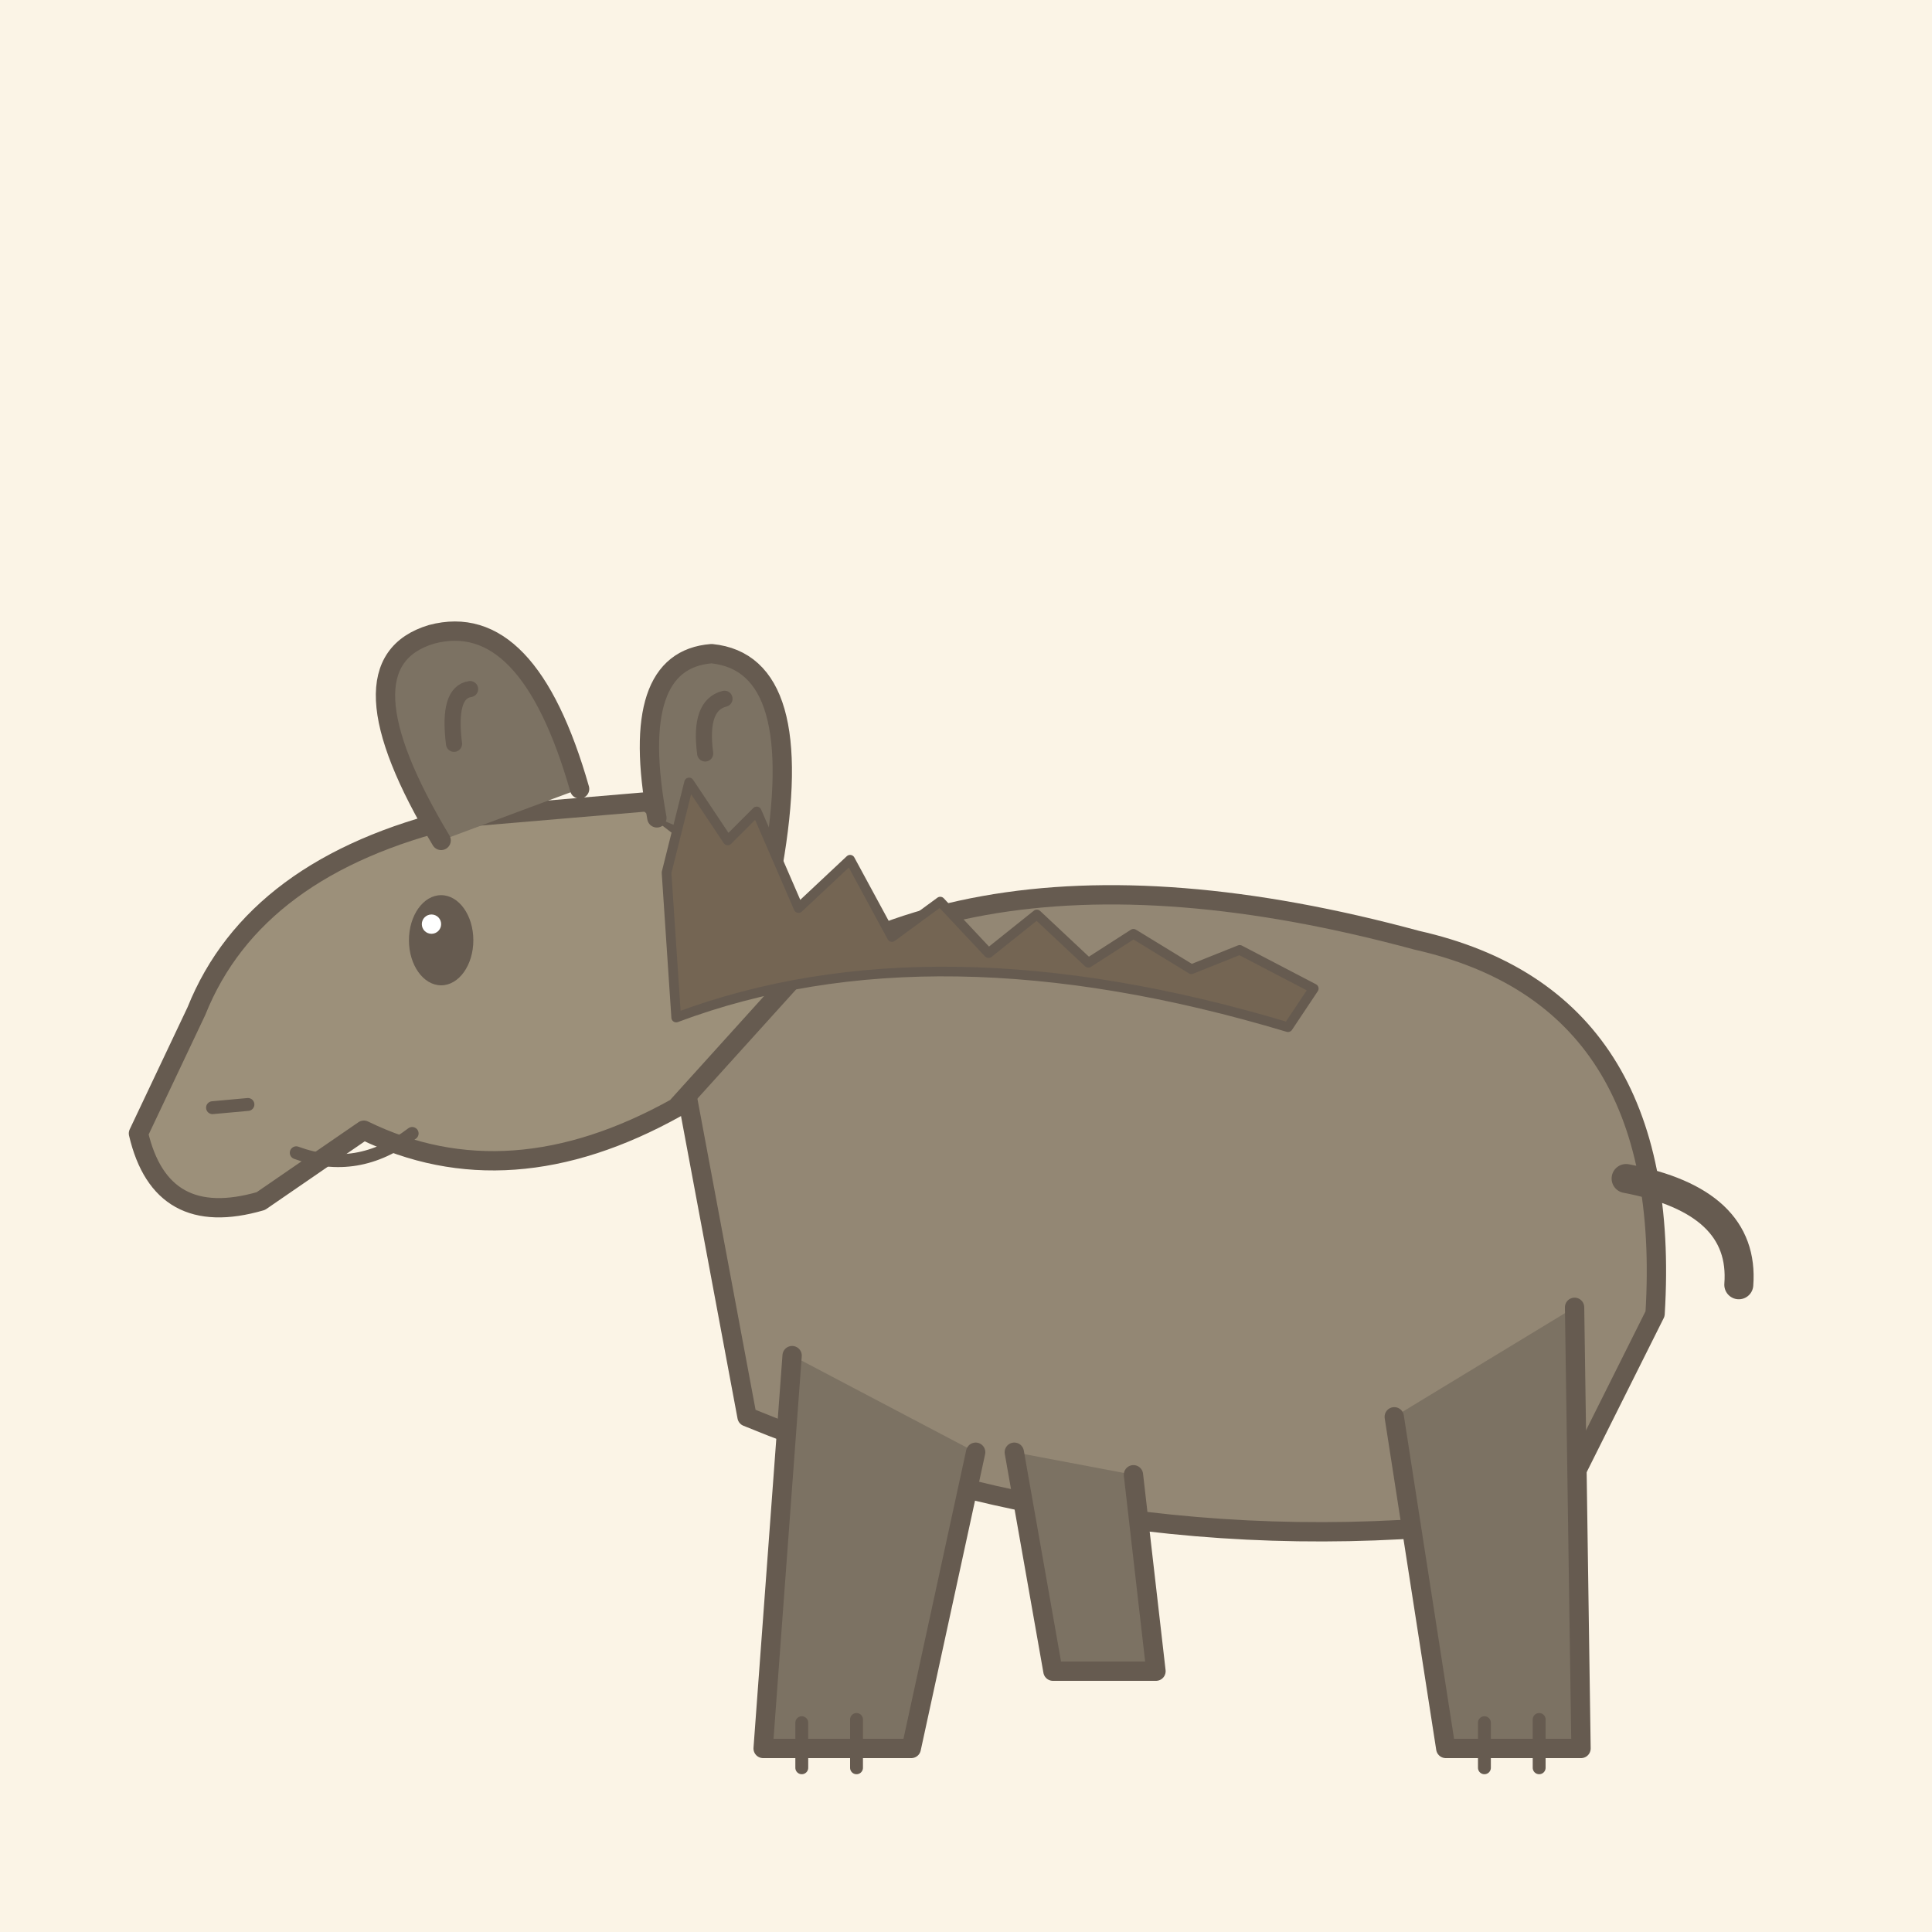
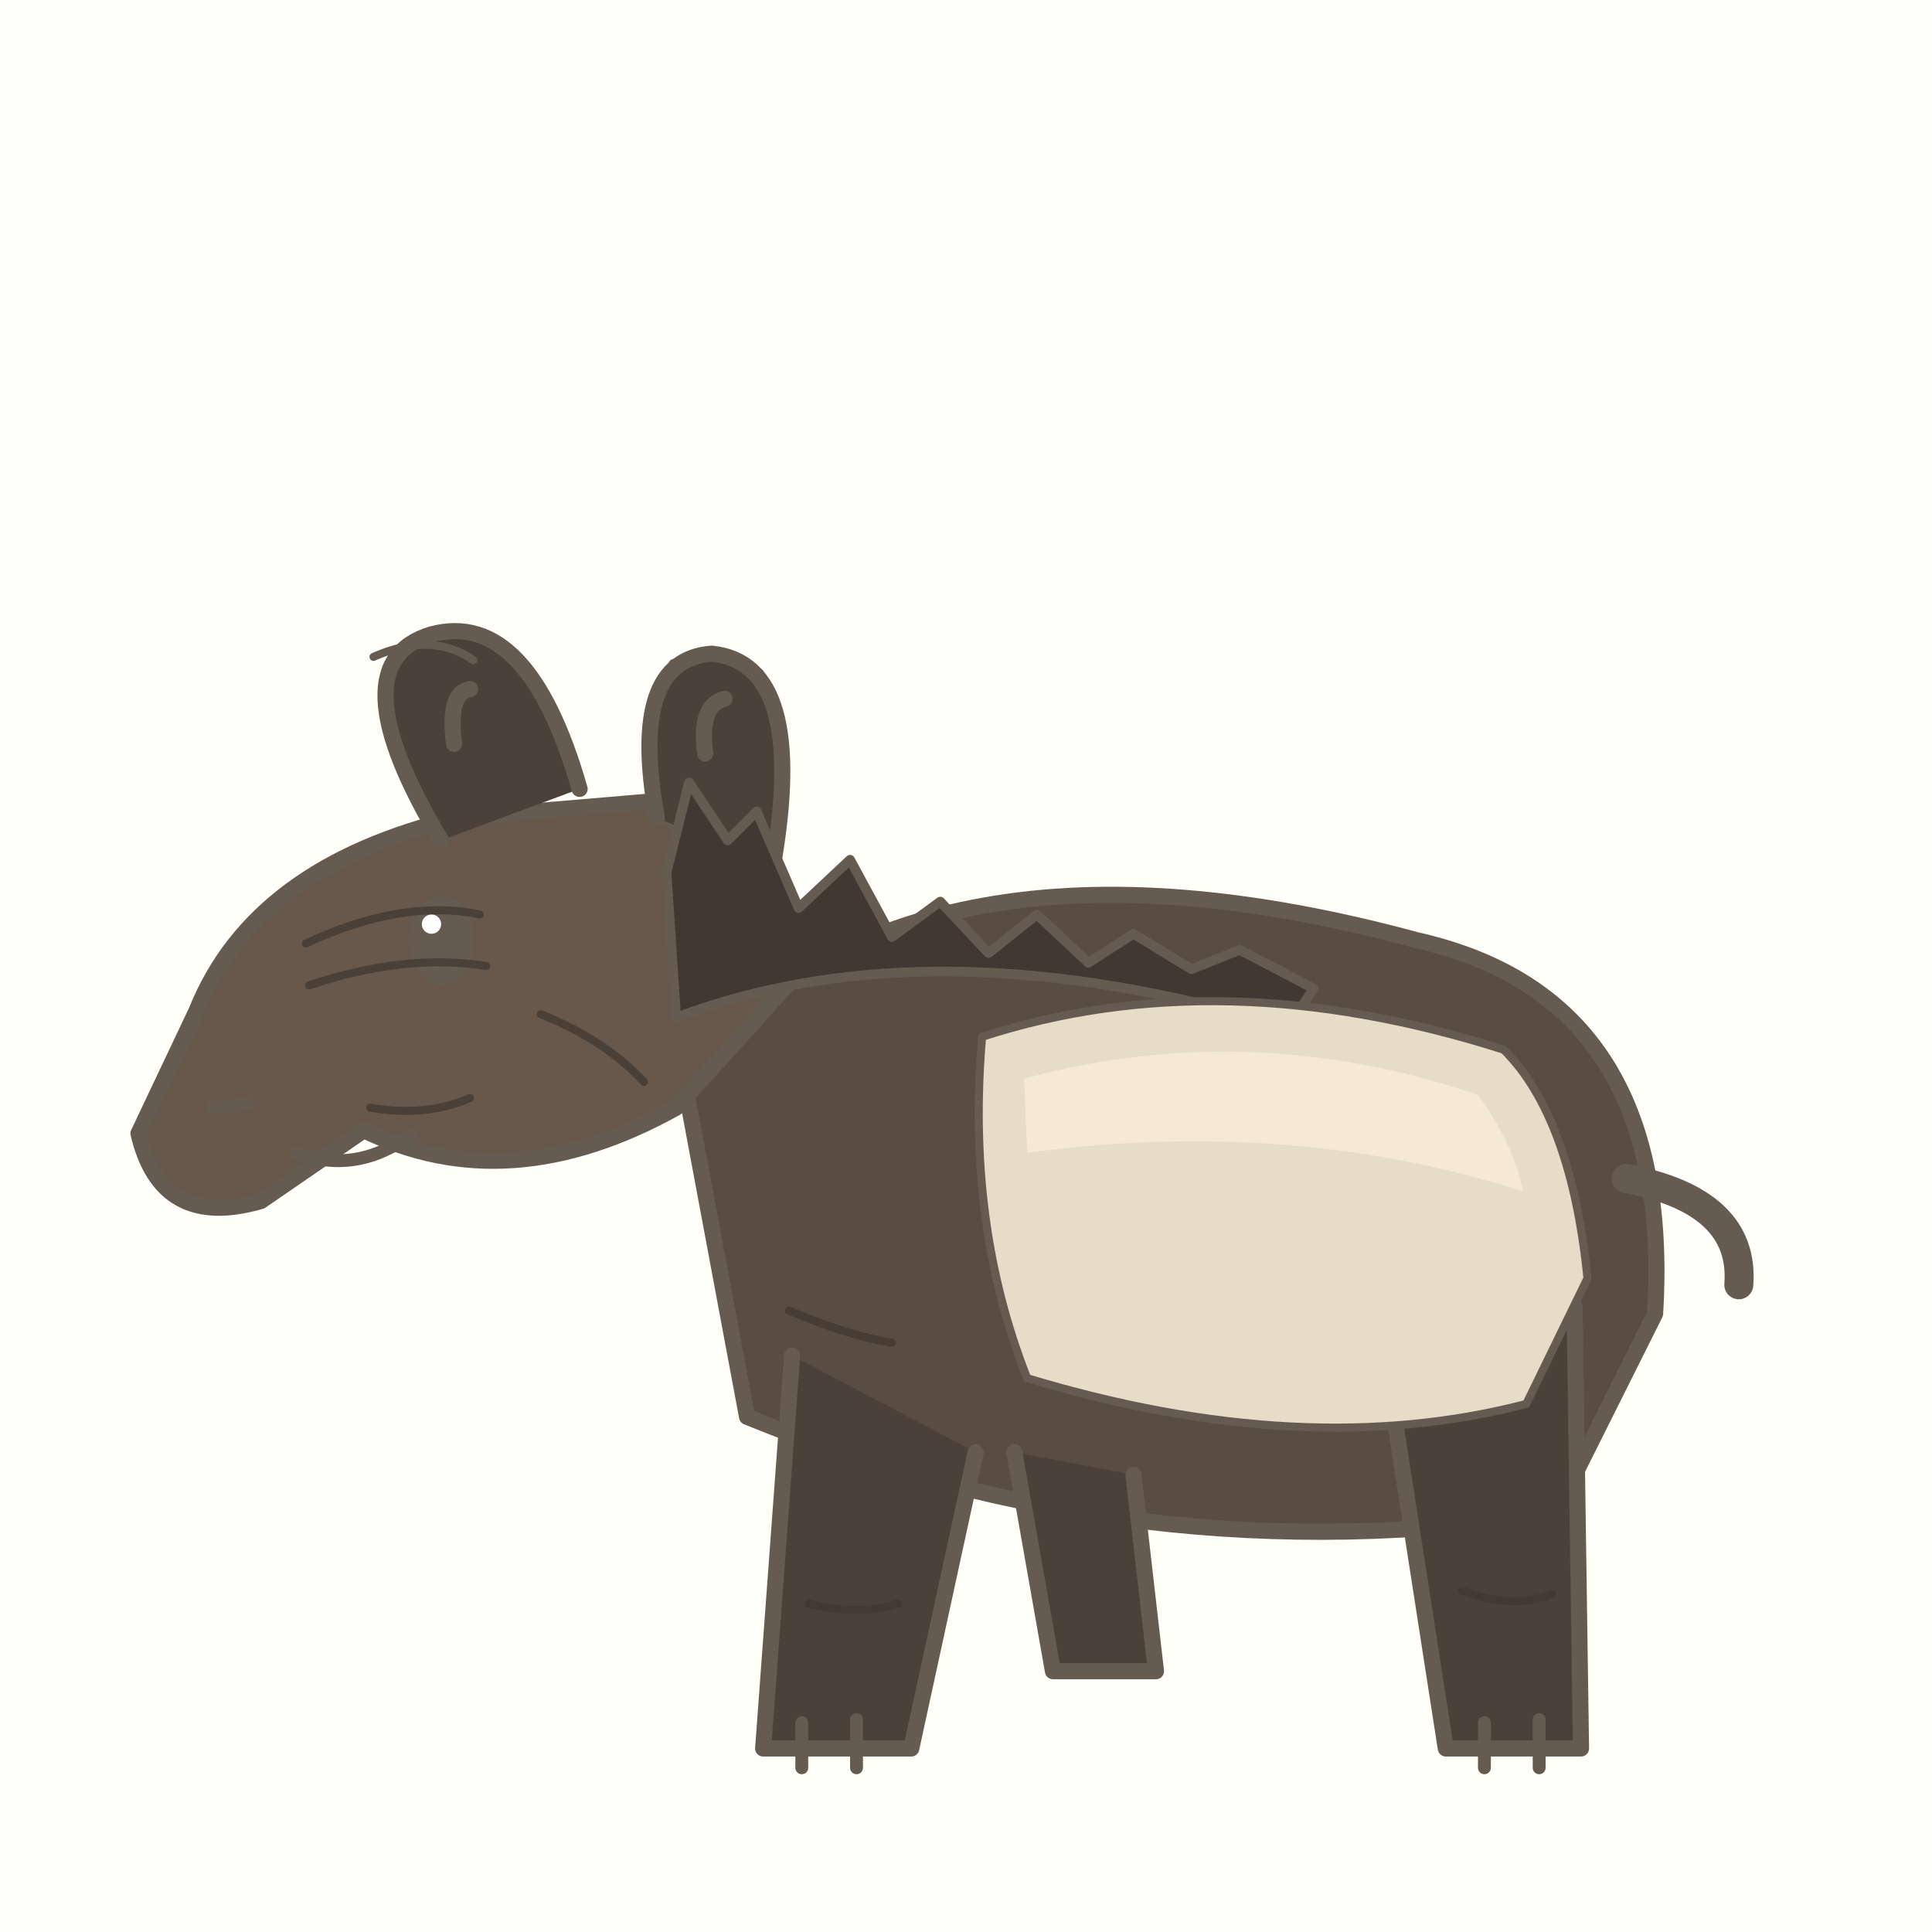
<svg xmlns="http://www.w3.org/2000/svg" width="600" height="600" viewBox="0 0 600 600" data-full-animal="tapir" data-illustration="complete">
-   <rect width="600" height="600" fill="#fbf4e6" />
-   <path d="M212 333Q285 250 440 292Q520 310 514 408L483 470Q354 490 232 440Z" fill="#938774" stroke="#665b50" stroke-width="6" stroke-linecap="round" stroke-linejoin="round" />
-   <path d="M246 421L237 543L283 543L303 451M433 440L449 543L491 543L489 406M315 451L327 519L359 519L352 458" fill="#7c7263" stroke="#665b50" stroke-width="6" stroke-linecap="round" stroke-linejoin="round" />
-   <path d="M210 344Q158 373 113 351L81 373Q50 382 43 352L61 314Q79 269 142 254L201 249L257 292Z" fill="#9c907a" stroke="#665b50" stroke-width="6" stroke-linecap="round" stroke-linejoin="round" />
-   <path d="M137 261Q104 206 134 197Q164 189 180 245M204 254Q195 205 221 203Q251 206 240 269" fill="#7c7263" stroke="#665b50" stroke-width="6" stroke-linecap="round" stroke-linejoin="round" />
+   <rect width="600" height="600" fill="#fffef8" />
+   <path d="M212 333Q285 250 440 292Q520 310 514 408L483 470Q354 490 232 440Z" fill="#594d43" stroke="#665b50" stroke-width="5" stroke-linecap="round" stroke-linejoin="round" />
+   <path d="M246 421L237 543L283 543L303 451M433 440L449 543L491 543L489 406M315 451L327 519L359 519L352 458" fill="#4c4139" stroke="#665b50" stroke-width="5" stroke-linecap="round" stroke-linejoin="round" />
+   <path d="M210 344Q158 373 113 351L81 373Q50 382 43 352L61 314Q79 269 142 254L201 249L257 292Z" fill="#68574b" stroke="#665b50" stroke-width="5" stroke-linecap="round" stroke-linejoin="round" />
+   <path d="M137 261Q104 206 134 197Q164 189 180 245M204 254Q195 205 221 203Q251 206 240 269" fill="#4c4139" stroke="#665b50" stroke-width="5" stroke-linecap="round" stroke-linejoin="round" />
  <path d="M141 231Q139 215 146 214M219 234Q217 219 225 217" fill="none" stroke="#665b50" stroke-width="5" stroke-linecap="round" stroke-linejoin="round" />
  <ellipse cx="137" cy="292" rx="10" ry="14" fill="#665b50" />
  <circle cx="134" cy="287" r="3" fill="white" />
  <path d="M66 344L77 343M92 358Q111 365 128 352" fill="none" stroke="#665b50" stroke-width="4" stroke-linecap="round" stroke-linejoin="round" />
  <path d="M505 366Q542 373 540 399" fill="none" stroke="#665b50" stroke-width="9" stroke-linecap="round" stroke-linejoin="round" />
  <path d="M249 535V549M266 534V549M461 535V549M478 534V549" fill="none" stroke="#665b50" stroke-width="4" stroke-linecap="round" stroke-linejoin="round" />
-   <path d="M207 271L214 243L226 261L235 252L248 282L264 267L277 291L292 280L307 296L322 284L338 299L352 290L370 301L385 295L408 307L400 319Q290 286 210 316Z" fill="#746553" stroke="#665b50" stroke-width="3" stroke-linecap="round" stroke-linejoin="round" />
+   <path d="M207 271L214 243L226 261L235 252L248 282L264 267L277 291L292 280L307 296L322 284L338 299L352 290L370 301L385 295L408 307L400 319Q290 286 210 316Z" fill="#423831" stroke="#665b50" stroke-width="3" stroke-linecap="round" stroke-linejoin="round" />
+   <path d="M305 322Q379 298 467 326Q488 347 493 397L474 436Q405 454 319 428Q300 380 305 322Z" fill="#e6dcc8" stroke="#665b50" stroke-width="2.5" stroke-linejoin="round" />
+   <path d="M318 335Q388 316 459 340Q470 355 473 370Q401 347 319 358Z" fill="#fff0d9" opacity=".65" />
+   <g fill="none" stroke="#3e362f" stroke-width="2.5" stroke-linecap="round" opacity=".7">
+     <path d="M95 293q30-14 54-9m-53 22q30-10 55-6M168 315q20 8 32 21M245 407q19 8 32 10M115 344q17 3 31-3M251 498q16 4 28 0m175-4q16 6 28 1" />
+   </g>
+   <g fill="none" stroke="#665b50" stroke-width="2.5" stroke-linecap="round">
+     <path d="M116 204q18-8 31 1m62 1q15-5 27 3" />
+   </g>
</svg>
